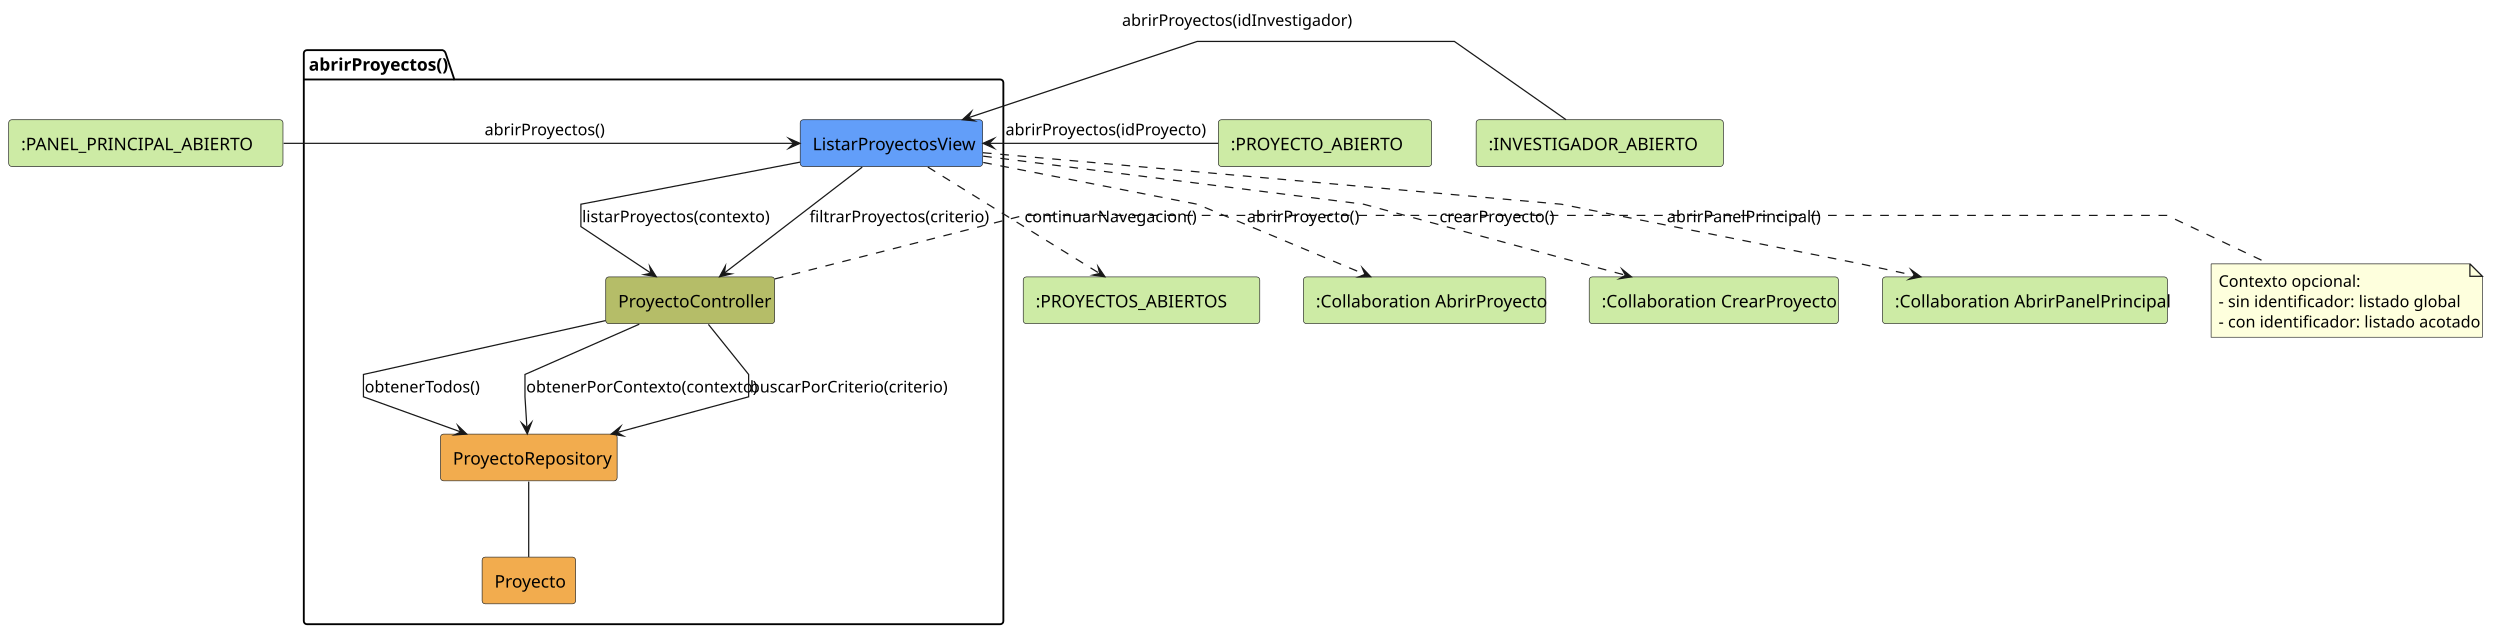
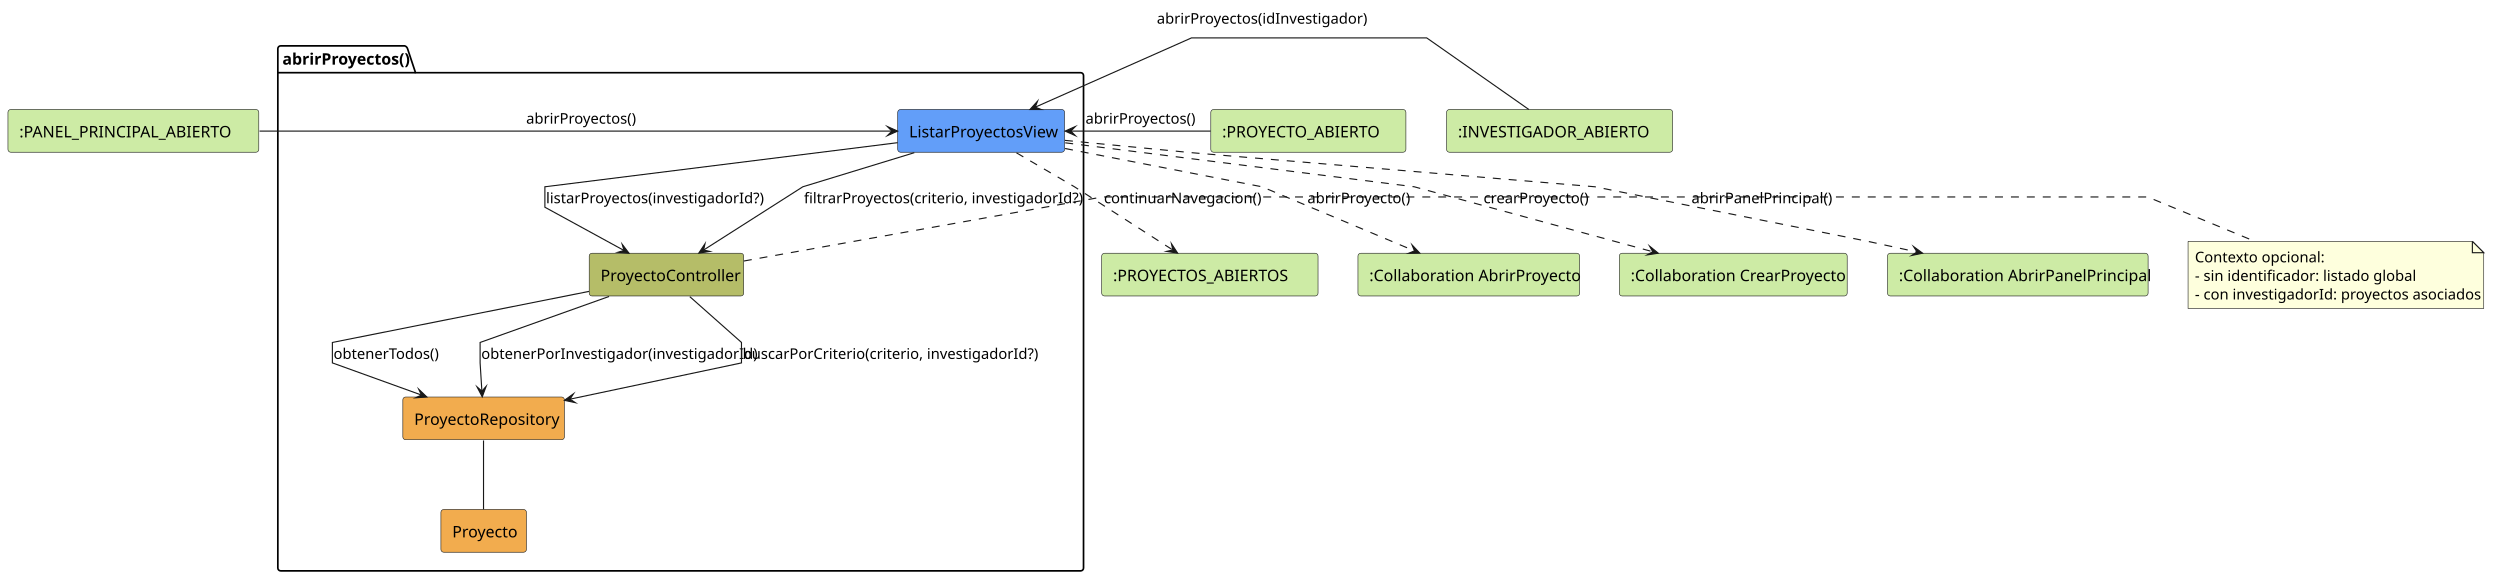
- <svg xmlns="http://www.w3.org/2000/svg" contentStyleType="text/css" data-diagram-type="DESCRIPTION" height="517px" preserveAspectRatio="none" style="width:2012px;height:517px;background:#FFFFFF;" version="1.1" viewBox="0 0 2012 517" width="2012px" zoomAndPan="magnify">
+ <svg xmlns="http://www.w3.org/2000/svg" contentStyleType="text/css" data-diagram-type="DESCRIPTION" height="517px" preserveAspectRatio="none" style="width:2200px;height:517px;background:#FFFFFF;" version="1.1" viewBox="0 0 2200 517" width="2200px" zoomAndPan="magnify">
  <defs />
  <g>
    <g class="cluster" data-qualified-name="abrirProyectos" data-source-line="6" id="ent0004">
-       <path d="M247,40.356 L356.144,40.356 A3.75,3.75 0 0 1 358.644,42.856 L365.644,63.966 L805,63.966 A2.5,2.5 0 0 1 807.5,66.466 L807.5,499.856 A2.5,2.5 0 0 1 805,502.356 L247,502.356 A2.5,2.5 0 0 1 244.5,499.856 L244.5,42.856 A2.5,2.5 0 0 1 247,40.356" fill="none" style="stroke:#000000;stroke-width:1.5;" />
+       <path d="M247,40.356 L356.144,40.356 A3.75,3.75 0 0 1 358.644,42.856 L365.644,63.966 L951,63.966 A2.5,2.5 0 0 1 953.5,66.466 L953.5,499.856 A2.5,2.5 0 0 1 951,502.356 L247,502.356 A2.5,2.5 0 0 1 244.5,499.856 L244.5,42.856 A2.5,2.5 0 0 1 247,40.356" fill="none" style="stroke:#000000;stroke-width:1.5;" />
      <line style="stroke:#000000;stroke-width:1.5;" x1="244.5" x2="365.644" y1="63.966" y2="63.966" />
      <text fill="#000000" font-family="sans-serif" font-size="14" font-weight="700" lengthAdjust="spacing" textLength="108.144" x="248.5" y="56.89">abrirProyectos()</text>
    </g>
    <g class="entity" data-qualified-name="abrirProyectos.ListarProyectosView" data-source-line="7" id="ent0005">
-       <rect fill="#629EF9" height="37.609" rx="2.5" ry="2.5" style="stroke:#181818;stroke-width:0.5;" width="146.827" x="644" y="96.356" />
-       <text fill="#000000" font-family="sans-serif" font-size="14" lengthAdjust="spacing" textLength="126.827" x="654" y="120.89">ListarProyectosView</text>
+       <rect fill="#629EF9" height="37.609" rx="2.5" ry="2.5" style="stroke:#181818;stroke-width:0.5;" width="146.827" x="790" y="96.356" />
+       <text fill="#000000" font-family="sans-serif" font-size="14" lengthAdjust="spacing" textLength="126.827" x="800" y="120.89">ListarProyectosView</text>
    </g>
    <g class="entity" data-qualified-name="abrirProyectos.ProyectoController" data-source-line="8" id="ent0006">
-       <rect fill="#B5BD68" height="37.609" rx="2.5" ry="2.5" style="stroke:#181818;stroke-width:0.5;" width="135.938" x="487.5" y="222.856" />
-       <text fill="#000000" font-family="sans-serif" font-size="14" lengthAdjust="spacing" textLength="115.938" x="497.5" y="247.39">ProyectoController</text>
+       <rect fill="#B5BD68" height="37.609" rx="2.5" ry="2.5" style="stroke:#181818;stroke-width:0.5;" width="135.938" x="518.5" y="222.856" />
+       <text fill="#000000" font-family="sans-serif" font-size="14" lengthAdjust="spacing" textLength="115.938" x="528.5" y="247.39">ProyectoController</text>
    </g>
    <g class="entity" data-qualified-name="abrirProyectos.ProyectoRepository" data-source-line="9" id="ent0007">
      <rect fill="#F2AC4E" height="37.609" rx="2.5" ry="2.5" style="stroke:#181818;stroke-width:0.5;" width="142.165" x="354.5" y="349.356" />
      <text fill="#000000" font-family="sans-serif" font-size="14" lengthAdjust="spacing" textLength="122.165" x="364.5" y="373.89">ProyectoRepository</text>
    </g>
    <g class="entity" data-qualified-name="abrirProyectos.Proyecto" data-source-line="10" id="ent0008">
      <rect fill="#F2AC4E" height="37.609" rx="2.5" ry="2.5" style="stroke:#181818;stroke-width:0.5;" width="75.248" x="388" y="448.356" />
      <text fill="#000000" font-family="sans-serif" font-size="14" lengthAdjust="spacing" textLength="55.248" x="398" y="472.89">Proyecto</text>
    </g>
    <g class="entity" data-qualified-name="EstadoEntrada1" data-source-line="3" id="ent0001">
      <rect fill="#CDEBA5" height="37.609" rx="2.5" ry="2.5" style="stroke:#181818;stroke-width:0.5;" width="220.737" x="7" y="96.356" />
      <text fill="#000000" font-family="sans-serif" font-size="14" lengthAdjust="spacing" textLength="200.737" x="17" y="120.89">:PANEL_PRINCIPAL_ABIERTO</text>
    </g>
    <g class="entity" data-qualified-name="EstadoEntrada2" data-source-line="4" id="ent0002">
-       <rect fill="#CDEBA5" height="37.609" rx="2.5" ry="2.5" style="stroke:#181818;stroke-width:0.5;" width="171.696" x="980.5" y="96.356" />
-       <text fill="#000000" font-family="sans-serif" font-size="14" lengthAdjust="spacing" textLength="151.696" x="990.5" y="120.89">:PROYECTO_ABIERTO</text>
+       <rect fill="#CDEBA5" height="37.609" rx="2.5" ry="2.5" style="stroke:#181818;stroke-width:0.5;" width="171.696" x="1065.5" y="96.356" />
+       <text fill="#000000" font-family="sans-serif" font-size="14" lengthAdjust="spacing" textLength="151.696" x="1075.5" y="120.89">:PROYECTO_ABIERTO</text>
    </g>
    <g class="entity" data-qualified-name="EstadoEntrada3" data-source-line="5" id="ent0003">
-       <rect fill="#CDEBA5" height="37.609" rx="2.5" ry="2.5" style="stroke:#181818;stroke-width:0.5;" width="198.924" x="1188" y="96.356" />
-       <text fill="#000000" font-family="sans-serif" font-size="14" lengthAdjust="spacing" textLength="178.924" x="1198" y="120.89">:INVESTIGADOR_ABIERTO</text>
+       <rect fill="#CDEBA5" height="37.609" rx="2.5" ry="2.5" style="stroke:#181818;stroke-width:0.5;" width="198.924" x="1273" y="96.356" />
+       <text fill="#000000" font-family="sans-serif" font-size="14" lengthAdjust="spacing" textLength="178.924" x="1283" y="120.89">:INVESTIGADOR_ABIERTO</text>
    </g>
    <g class="entity" data-qualified-name="EstadoSalida" data-source-line="13" id="ent0009">
-       <rect fill="#CDEBA5" height="37.609" rx="2.5" ry="2.5" style="stroke:#181818;stroke-width:0.5;" width="190.372" x="823.5" y="222.856" />
-       <text fill="#000000" font-family="sans-serif" font-size="14" lengthAdjust="spacing" textLength="170.372" x="833.5" y="247.39">:PROYECTOS_ABIERTOS</text>
+       <rect fill="#CDEBA5" height="37.609" rx="2.5" ry="2.5" style="stroke:#181818;stroke-width:0.5;" width="190.372" x="969.5" y="222.856" />
+       <text fill="#000000" font-family="sans-serif" font-size="14" lengthAdjust="spacing" textLength="170.372" x="979.5" y="247.39">:PROYECTOS_ABIERTOS</text>
    </g>
    <g class="entity" data-qualified-name="AbrirProyecto" data-source-line="14" id="ent0010">
-       <rect fill="#CDEBA5" height="37.609" rx="2.5" ry="2.5" style="stroke:#181818;stroke-width:0.5;" width="195.082" x="1049" y="222.856" />
-       <text fill="#000000" font-family="sans-serif" font-size="14" lengthAdjust="spacing" textLength="175.082" x="1059" y="247.39">:Collaboration AbrirProyecto</text>
+       <rect fill="#CDEBA5" height="37.609" rx="2.5" ry="2.5" style="stroke:#181818;stroke-width:0.5;" width="195.082" x="1195" y="222.856" />
+       <text fill="#000000" font-family="sans-serif" font-size="14" lengthAdjust="spacing" textLength="175.082" x="1205" y="247.39">:Collaboration AbrirProyecto</text>
    </g>
    <g class="entity" data-qualified-name="CrearProyecto" data-source-line="15" id="ent0011">
-       <rect fill="#CDEBA5" height="37.609" rx="2.5" ry="2.5" style="stroke:#181818;stroke-width:0.5;" width="200.53" x="1279" y="222.856" />
-       <text fill="#000000" font-family="sans-serif" font-size="14" lengthAdjust="spacing" textLength="180.53" x="1289" y="247.39">:Collaboration CrearProyecto</text>
+       <rect fill="#CDEBA5" height="37.609" rx="2.5" ry="2.5" style="stroke:#181818;stroke-width:0.5;" width="200.53" x="1425" y="222.856" />
+       <text fill="#000000" font-family="sans-serif" font-size="14" lengthAdjust="spacing" textLength="180.53" x="1435" y="247.39">:Collaboration CrearProyecto</text>
    </g>
    <g class="entity" data-qualified-name="AbrirPanelPrincipal" data-source-line="16" id="ent0012">
-       <rect fill="#CDEBA5" height="37.609" rx="2.5" ry="2.5" style="stroke:#181818;stroke-width:0.5;" width="229.33" x="1515" y="222.856" />
-       <text fill="#000000" font-family="sans-serif" font-size="14" lengthAdjust="spacing" textLength="209.33" x="1525" y="247.39">:Collaboration AbrirPanelPrincipal</text>
+       <rect fill="#CDEBA5" height="37.609" rx="2.5" ry="2.5" style="stroke:#181818;stroke-width:0.5;" width="229.33" x="1661" y="222.856" />
+       <text fill="#000000" font-family="sans-serif" font-size="14" lengthAdjust="spacing" textLength="209.33" x="1671" y="247.39">:Collaboration AbrirPanelPrincipal</text>
    </g>
    <g class="entity" data-qualified-name="GMN22" data-source-line="29" id="ent0023">
-       <path d="M1779.5,212.356 L1779.5,271.411 L1997.785,271.411 L1997.785,222.356 L1987.785,212.356 L1779.5,212.356" fill="#FEFFDD" style="stroke:#181818;stroke-width:0.5;" />
-       <path d="M1987.785,212.356 L1987.785,222.356 L1997.785,222.356 L1987.785,212.356" fill="#FEFFDD" style="stroke:#181818;stroke-width:1;" />
-       <text fill="#000000" font-family="sans-serif" font-size="13" lengthAdjust="spacing" textLength="107.682" x="1785.5" y="230.852">Contexto opcional:</text>
-       <text fill="#000000" font-family="sans-serif" font-size="13" lengthAdjust="spacing" textLength="181.378" x="1785.5" y="247.203">- sin identificador: listado global</text>
-       <text fill="#000000" font-family="sans-serif" font-size="13" lengthAdjust="spacing" textLength="197.285" x="1785.5" y="263.555">- con identificador: listado acotado</text>
+       <path d="M1925.5,212.356 L1925.5,271.411 L2185.686,271.411 L2185.686,222.356 L2175.686,212.356 L1925.5,212.356" fill="#FEFFDD" style="stroke:#181818;stroke-width:0.5;" />
+       <path d="M2175.686,212.356 L2175.686,222.356 L2185.686,222.356 L2175.686,212.356" fill="#FEFFDD" style="stroke:#181818;stroke-width:1;" />
+       <text fill="#000000" font-family="sans-serif" font-size="13" lengthAdjust="spacing" textLength="107.682" x="1931.5" y="230.852">Contexto opcional:</text>
+       <text fill="#000000" font-family="sans-serif" font-size="13" lengthAdjust="spacing" textLength="181.378" x="1931.5" y="247.203">- sin identificador: listado global</text>
+       <text fill="#000000" font-family="sans-serif" font-size="13" lengthAdjust="spacing" textLength="239.186" x="1931.5" y="263.555">- con investigadorId: proyectos asociados</text>
    </g>
    <g class="link" data-entity-1="ent0001" data-entity-2="ent0005" data-link-type="dependency" data-source-line="18" id="lnk13">
-       <path d="M228.25,115.356 C349.3,115.356 534.84,115.356 638.8,115.356" fill="none" id="EstadoEntrada1-to-ListarProyectosView" style="stroke:#181818;stroke-width:1;" />
-       <polygon fill="#181818" points="643.8,115.356,634.8,111.356,638.8,115.356,634.8,119.356,643.8,115.356" style="stroke:#181818;stroke-width:1;stroke-linejoin:miter;stroke-miterlimit:10;" />
-       <text fill="#000000" font-family="sans-serif" font-size="13" lengthAdjust="spacing" textLength="92.466" x="390" y="108.852">abrirProyectos()</text>
+       <path d="M228.38,115.356 C382.82,115.356 653.48,115.356 784.9,115.356" fill="none" id="EstadoEntrada1-to-ListarProyectosView" style="stroke:#181818;stroke-width:1;" />
+       <polygon fill="#181818" points="789.9,115.356,780.9,111.356,784.9,115.356,780.9,119.356,789.9,115.356" style="stroke:#181818;stroke-width:1;stroke-linejoin:miter;stroke-miterlimit:10;" />
+       <text fill="#000000" font-family="sans-serif" font-size="13" lengthAdjust="spacing" textLength="92.466" x="463" y="108.852">abrirProyectos()</text>
    </g>
    <g class="link" data-entity-1="ent0002" data-entity-2="ent0005" data-link-type="dependency" data-source-line="19" id="lnk14">
-       <path d="M980.4,115.356 C922.28,115.356 851.38,115.356 796.09,115.356" fill="none" id="EstadoEntrada2-to-ListarProyectosView" style="stroke:#181818;stroke-width:1;" />
-       <polygon fill="#181818" points="791.09,115.356,800.09,119.356,796.09,115.356,800.09,111.356,791.09,115.356" style="stroke:#181818;stroke-width:1;stroke-linejoin:miter;stroke-miterlimit:10;" />
-       <text fill="#000000" font-family="sans-serif" font-size="13" lengthAdjust="spacing" textLength="153.886" x="809.25" y="108.852">abrirProyectos(idProyecto)</text>
+       <path d="M1065.38,115.356 C1024.59,115.356 981.38,115.356 942.29,115.356" fill="none" id="EstadoEntrada2-to-ListarProyectosView" style="stroke:#181818;stroke-width:1;" />
+       <polygon fill="#181818" points="937.29,115.356,946.29,119.356,942.29,115.356,946.29,111.356,937.29,115.356" style="stroke:#181818;stroke-width:1;stroke-linejoin:miter;stroke-miterlimit:10;" />
+       <text fill="#000000" font-family="sans-serif" font-size="13" lengthAdjust="spacing" textLength="92.466" x="955.25" y="108.852">abrirProyectos()</text>
    </g>
    <g class="link" data-entity-1="ent0003" data-entity-2="ent0005" data-link-type="dependency" data-source-line="20" id="lnk15">
-       <path d="M1260.36,96.336 C1225.8,72.116 1170.5,33.356 1170.5,33.356 C1170.5,33.356 963.5,33.356 963.5,33.356 C963.5,33.356 851.973,70.535 779.303,94.755" fill="none" id="EstadoEntrada3-to-ListarProyectosView" style="stroke:#181818;stroke-width:1;" />
-       <polygon fill="#181818" points="774.56,96.336,784.363,97.285,779.303,94.755,781.833,89.696,774.56,96.336" style="stroke:#181818;stroke-width:1;stroke-linejoin:miter;stroke-miterlimit:10;" />
-       <text fill="#000000" font-family="sans-serif" font-size="13" lengthAdjust="spacing" textLength="173.405" x="903" y="20.852">abrirProyectos(idInvestigador)</text>
+       <path d="M1345.36,96.336 C1310.8,72.116 1255.5,33.356 1255.5,33.356 C1255.5,33.356 1048.5,33.356 1048.5,33.356 C1048.5,33.356 965.631,70.091 910.981,94.311" fill="none" id="EstadoEntrada3-to-ListarProyectosView" style="stroke:#181818;stroke-width:1;" />
+       <polygon fill="#181818" points="906.41,96.336,916.259,96.347,910.981,94.311,913.017,89.033,906.41,96.336" style="stroke:#181818;stroke-width:1;stroke-linejoin:miter;stroke-miterlimit:10;" />
+       <text fill="#000000" font-family="sans-serif" font-size="13" lengthAdjust="spacing" textLength="173.405" x="1018" y="20.852">abrirProyectos(idInvestigador)</text>
    </g>
    <g class="link" data-entity-1="ent0005" data-entity-2="ent0006" data-link-type="dependency" data-source-line="22" id="lnk16">
-       <path d="M643.84,130.496 C570.1,144.656 467.5,164.356 467.5,164.356 C467.5,164.356 467.5,182.356 467.5,182.356 C467.5,182.356 498.146,202.728 523.976,219.899" fill="none" id="ListarProyectosView-to-ProyectoController" style="stroke:#181818;stroke-width:1;" />
-       <polygon fill="#181818" points="528.14,222.666,522.859,214.353,523.976,219.899,518.431,221.015,528.14,222.666" style="stroke:#181818;stroke-width:1;stroke-linejoin:miter;stroke-miterlimit:10;" />
-       <text fill="#000000" font-family="sans-serif" font-size="13" lengthAdjust="spacing" textLength="143.051" x="468.5" y="178.852">listarProyectos(contexto)</text>
+       <path d="M789.92,125.556 C678.41,139.496 479.5,164.356 479.5,164.356 C479.5,164.356 479.5,182.356 479.5,182.356 C479.5,182.356 517.693,203.238 549.133,220.428" fill="none" id="ListarProyectosView-to-ProyectoController" style="stroke:#181818;stroke-width:1;" />
+       <polygon fill="#181818" points="553.52,222.826,547.542,214.999,549.133,220.428,543.704,222.018,553.52,222.826" style="stroke:#181818;stroke-width:1;stroke-linejoin:miter;stroke-miterlimit:10;" />
+       <text fill="#000000" font-family="sans-serif" font-size="13" lengthAdjust="spacing" textLength="182.076" x="480.5" y="178.852">listarProyectos(investigadorId?)</text>
    </g>
-     <g class="link" data-entity-1="ent0005" data-entity-2="ent0006" data-link-type="dependency" data-source-line="23" id="lnk17">
-       <path d="M693.94,134.456 C663.23,158.066 613.775,196.07 583.045,219.68" fill="none" id="ListarProyectosView-to-ProyectoController-1" style="stroke:#181818;stroke-width:1;" />
-       <polygon fill="#181818" points="579.08,222.726,588.654,220.415,583.045,219.68,583.78,214.071,579.08,222.726" style="stroke:#181818;stroke-width:1;stroke-linejoin:miter;stroke-miterlimit:10;" />
-       <text fill="#000000" font-family="sans-serif" font-size="13" lengthAdjust="spacing" textLength="134.355" x="651.5" y="178.852">filtrarProyectos(criterio)</text>
+     <g class="link" data-entity-1="ent0005" data-entity-2="ent0006" data-link-type="dependency" data-source-line="25" id="lnk19">
+       <path d="M804.59,134.366 C760.04,147.986 706.5,164.356 706.5,164.356 C706.5,164.356 654.636,197.418 619.156,220.038" fill="none" id="ListarProyectosView-to-ProyectoController-1" style="stroke:#181818;stroke-width:1;" />
+       <polygon fill="#181818" points="614.94,222.726,624.679,221.261,619.156,220.038,620.379,214.515,614.94,222.726" style="stroke:#181818;stroke-width:1;stroke-linejoin:miter;stroke-miterlimit:10;" />
+       <text fill="#000000" font-family="sans-serif" font-size="13" lengthAdjust="spacing" textLength="229.747" x="707.5" y="178.852">filtrarProyectos(criterio, investigadorId?)</text>
    </g>
-     <g class="link" data-entity-1="ent0006" data-entity-2="ent0007" data-link-type="dependency" data-source-line="24" id="lnk18">
-       <path d="M487.43,257.996 C409.5,275.326 292.5,301.356 292.5,301.356 C292.5,301.356 292.5,319.356 292.5,319.356 C292.5,319.356 333.157,334.029 370.897,347.649" fill="none" id="ProyectoController-to-ProyectoRepository" style="stroke:#181818;stroke-width:1;" />
+     <g class="link" data-entity-1="ent0006" data-entity-2="ent0007" data-link-type="dependency" data-source-line="23" id="lnk17">
+       <path d="M518.31,256.426 C431.46,273.706 292.5,301.356 292.5,301.356 C292.5,301.356 292.5,319.356 292.5,319.356 C292.5,319.356 333.157,334.029 370.897,347.649" fill="none" id="ProyectoController-to-ProyectoRepository" style="stroke:#181818;stroke-width:1;" />
      <polygon fill="#181818" points="375.6,349.346,368.492,342.529,370.897,347.649,365.777,350.054,375.6,349.346" style="stroke:#181818;stroke-width:1;stroke-linejoin:miter;stroke-miterlimit:10;" />
      <text fill="#000000" font-family="sans-serif" font-size="13" lengthAdjust="spacing" textLength="88.88" x="293.5" y="315.852">obtenerTodos()</text>
    </g>
-     <g class="link" data-entity-1="ent0006" data-entity-2="ent0007" data-link-type="dependency" data-source-line="25" id="lnk19">
-       <path d="M514.51,260.886 C475.43,278.076 422.5,301.356 422.5,301.356 C422.5,301.356 422.5,319.356 422.5,319.356 C422.5,319.356 423.208,330.626 424.058,344.216" fill="none" id="ProyectoController-to-ProyectoRepository-1" style="stroke:#181818;stroke-width:1;" />
+     <g class="link" data-entity-1="ent0006" data-entity-2="ent0007" data-link-type="dependency" data-source-line="24" id="lnk18">
+       <path d="M535.96,260.886 C487.77,278.076 422.5,301.356 422.5,301.356 C422.5,301.356 422.5,319.356 422.5,319.356 C422.5,319.356 423.208,330.626 424.058,344.216" fill="none" id="ProyectoController-to-ProyectoRepository-1" style="stroke:#181818;stroke-width:1;" />
      <polygon fill="#181818" points="424.37,349.206,427.8,339.974,424.058,344.216,419.816,340.474,424.37,349.206" style="stroke:#181818;stroke-width:1;stroke-linejoin:miter;stroke-miterlimit:10;" />
-       <text fill="#000000" font-family="sans-serif" font-size="13" lengthAdjust="spacing" textLength="174.154" x="423.5" y="315.852">obtenerPorContexto(contexto)</text>
+       <text fill="#000000" font-family="sans-serif" font-size="13" lengthAdjust="spacing" textLength="224.739" x="423.5" y="315.852">obtenerPorInvestigador(investigadorId)</text>
    </g>
    <g class="link" data-entity-1="ent0006" data-entity-2="ent0007" data-link-type="dependency" data-source-line="26" id="lnk20">
-       <path d="M570.11,261.046 C583.91,278.216 602.5,301.356 602.5,301.356 C602.5,301.356 602.5,319.356 602.5,319.356 C602.5,319.356 546.966,334.418 496.736,348.038" fill="none" id="ProyectoController-to-ProyectoRepository-2" style="stroke:#181818;stroke-width:1;" />
-       <polygon fill="#181818" points="491.91,349.346,501.643,350.852,496.736,348.038,499.55,343.13,491.91,349.346" style="stroke:#181818;stroke-width:1;stroke-linejoin:miter;stroke-miterlimit:10;" />
-       <text fill="#000000" font-family="sans-serif" font-size="13" lengthAdjust="spacing" textLength="148.808" x="603.5" y="315.852">buscarPorCriterio(criterio)</text>
+       <path d="M607.02,261.046 C626.4,278.216 652.5,301.356 652.5,301.356 C652.5,301.356 652.5,319.356 652.5,319.356 C652.5,319.356 568.162,337.192 501.592,351.262" fill="none" id="ProyectoController-to-ProyectoRepository-2" style="stroke:#181818;stroke-width:1;" />
+       <polygon fill="#181818" points="496.7,352.296,506.333,354.349,501.592,351.262,504.678,346.522,496.7,352.296" style="stroke:#181818;stroke-width:1;stroke-linejoin:miter;stroke-miterlimit:10;" />
+       <text fill="#000000" font-family="sans-serif" font-size="13" lengthAdjust="spacing" textLength="244.201" x="653.5" y="315.852">buscarPorCriterio(criterio, investigadorId?)</text>
    </g>
    <g class="link" data-entity-1="ent0007" data-entity-2="ent0008" data-link-type="association" data-source-line="27" id="lnk21">
      <path d="M425.5,387.596 C425.5,404.946 425.5,430.876 425.5,448.196" fill="none" id="ProyectoRepository-Proyecto" style="stroke:#181818;stroke-width:1;" />
    </g>
    <g class="link" data-entity-1="ent0006" data-entity-2="ent0023" data-link-type="association" data-source-line="29" id="lnk24">
-       <path d="M623.6,224.486 C703.15,204.186 824,173.356 824,173.356 C824,173.356 1744,173.356 1744,173.356 C1744,173.356 1786.91,193.696 1825.96,212.206" fill="none" id="ProyectoController-GMN22" style="stroke:#181818;stroke-width:1;stroke-dasharray:7,7;" />
+       <path d="M654.62,229.686 C764.82,210.006 970,173.356 970,173.356 C970,173.356 1890,173.356 1890,173.356 C1890,173.356 1939.14,193.696 1983.87,212.206" fill="none" id="ProyectoController-GMN22" style="stroke:#181818;stroke-width:1;stroke-dasharray:7,7;" />
    </g>
    <g class="link" data-entity-1="ent0005" data-entity-2="ent0009" data-link-type="dependency" data-source-line="33" id="lnk25">
-       <path d="M746.73,134.456 C784.84,158.066 846.859,196.484 884.989,220.094" fill="none" id="ListarProyectosView-to-EstadoSalida" style="stroke:#181818;stroke-width:1;stroke-dasharray:7,7;" />
-       <polygon fill="#181818" points="889.24,222.726,883.694,214.588,884.989,220.094,879.482,221.389,889.24,222.726" style="stroke:#181818;stroke-width:1;stroke-linejoin:miter;stroke-miterlimit:10;" />
-       <text fill="#000000" font-family="sans-serif" font-size="13" lengthAdjust="spacing" textLength="130.793" x="824.5" y="178.852">continuarNavegacion()</text>
+       <path d="M894.5,134.506 C917.72,148.096 945.5,164.356 945.5,164.356 C945.5,164.356 996.904,197.403 1032.094,220.023" fill="none" id="ListarProyectosView-to-EstadoSalida" style="stroke:#181818;stroke-width:1;stroke-dasharray:7,7;" />
+       <polygon fill="#181818" points="1036.3,222.726,1030.892,214.495,1032.094,220.023,1026.566,221.225,1036.3,222.726" style="stroke:#181818;stroke-width:1;stroke-linejoin:miter;stroke-miterlimit:10;" />
+       <text fill="#000000" font-family="sans-serif" font-size="13" lengthAdjust="spacing" textLength="130.793" x="971.5" y="178.852">continuarNavegacion()</text>
    </g>
    <g class="link" data-entity-1="ent0005" data-entity-2="ent0010" data-link-type="dependency" data-source-line="34" id="lnk26">
-       <path d="M791.31,130.756 C863.77,144.896 963.5,164.356 963.5,164.356 C963.5,164.356 1044.407,198.178 1098.517,220.798" fill="none" id="ListarProyectosView-to-AbrirProyecto" style="stroke:#181818;stroke-width:1;stroke-dasharray:7,7;" />
-       <polygon fill="#181818" points="1103.13,222.726,1096.369,215.565,1098.517,220.798,1093.284,222.946,1103.13,222.726" style="stroke:#181818;stroke-width:1;stroke-linejoin:miter;stroke-miterlimit:10;" />
-       <text fill="#000000" font-family="sans-serif" font-size="13" lengthAdjust="spacing" textLength="85.966" x="1003.5" y="178.852">abrirProyecto()</text>
+       <path d="M937.27,130.696 C1010.06,144.836 1110.5,164.356 1110.5,164.356 C1110.5,164.356 1190.941,198.169 1244.761,220.789" fill="none" id="ListarProyectosView-to-AbrirProyecto" style="stroke:#181818;stroke-width:1;stroke-dasharray:7,7;" />
+       <polygon fill="#181818" points="1249.37,222.726,1242.623,215.552,1244.761,220.789,1239.523,222.927,1249.37,222.726" style="stroke:#181818;stroke-width:1;stroke-linejoin:miter;stroke-miterlimit:10;" />
+       <text fill="#000000" font-family="sans-serif" font-size="13" lengthAdjust="spacing" textLength="85.966" x="1150.5" y="178.852">abrirProyecto()</text>
    </g>
    <g class="link" data-entity-1="ent0005" data-entity-2="ent0011" data-link-type="dependency" data-source-line="35" id="lnk27">
-       <path d="M791.22,125.666 C901.72,139.626 1097.5,164.356 1097.5,164.356 C1097.5,164.356 1224.834,198.897 1308.205,221.517" fill="none" id="ListarProyectosView-to-CrearProyecto" style="stroke:#181818;stroke-width:1;stroke-dasharray:7,7;" />
-       <polygon fill="#181818" points="1313.03,222.826,1305.391,216.609,1308.205,221.517,1303.297,224.33,1313.03,222.826" style="stroke:#181818;stroke-width:1;stroke-linejoin:miter;stroke-miterlimit:10;" />
-       <text fill="#000000" font-family="sans-serif" font-size="13" lengthAdjust="spacing" textLength="89.578" x="1158.5" y="178.852">crearProyecto()</text>
+       <path d="M937.41,125.666 C1048.21,139.626 1244.5,164.356 1244.5,164.356 C1244.5,164.356 1371.366,198.893 1454.436,221.513" fill="none" id="ListarProyectosView-to-CrearProyecto" style="stroke:#181818;stroke-width:1;stroke-dasharray:7,7;" />
+       <polygon fill="#181818" points="1459.26,222.826,1451.627,216.602,1454.436,221.513,1449.525,224.321,1459.26,222.826" style="stroke:#181818;stroke-width:1;stroke-linejoin:miter;stroke-miterlimit:10;" />
+       <text fill="#000000" font-family="sans-serif" font-size="13" lengthAdjust="spacing" textLength="89.578" x="1305.5" y="178.852">crearProyecto()</text>
    </g>
    <g class="link" data-entity-1="ent0005" data-entity-2="ent0012" data-link-type="dependency" data-source-line="36" id="lnk28">
-       <path d="M791.03,122.906 C938.53,136.036 1256.5,164.356 1256.5,164.356 C1256.5,164.356 1497.5,212.356 1497.5,212.356 C1497.5,212.356 1514.823,216.09 1541.013,221.75" fill="none" id="ListarProyectosView-to-AbrirPanelPrincipal" style="stroke:#181818;stroke-width:1;stroke-dasharray:7,7;" />
-       <polygon fill="#181818" points="1545.9,222.806,1537.948,216.996,1541.013,221.75,1536.258,224.815,1545.9,222.806" style="stroke:#181818;stroke-width:1;stroke-linejoin:miter;stroke-miterlimit:10;" />
-       <text fill="#000000" font-family="sans-serif" font-size="13" lengthAdjust="spacing" textLength="117.768" x="1341.5" y="178.852">abrirPanelPrincipal()</text>
+       <path d="M937.15,123.526 C988.74,128.546 1048.5,134.356 1048.5,134.356 C1048.5,134.356 1403.5,164.356 1403.5,164.356 C1403.5,164.356 1643.5,212.356 1643.5,212.356 C1643.5,212.356 1660.823,216.09 1687.013,221.75" fill="none" id="ListarProyectosView-to-AbrirPanelPrincipal" style="stroke:#181818;stroke-width:1;stroke-dasharray:7,7;" />
+       <polygon fill="#181818" points="1691.9,222.806,1683.948,216.996,1687.013,221.75,1682.258,224.815,1691.9,222.806" style="stroke:#181818;stroke-width:1;stroke-linejoin:miter;stroke-miterlimit:10;" />
+       <text fill="#000000" font-family="sans-serif" font-size="13" lengthAdjust="spacing" textLength="117.768" x="1488.5" y="178.852">abrirPanelPrincipal()</text>
    </g>
  </g>
</svg>
